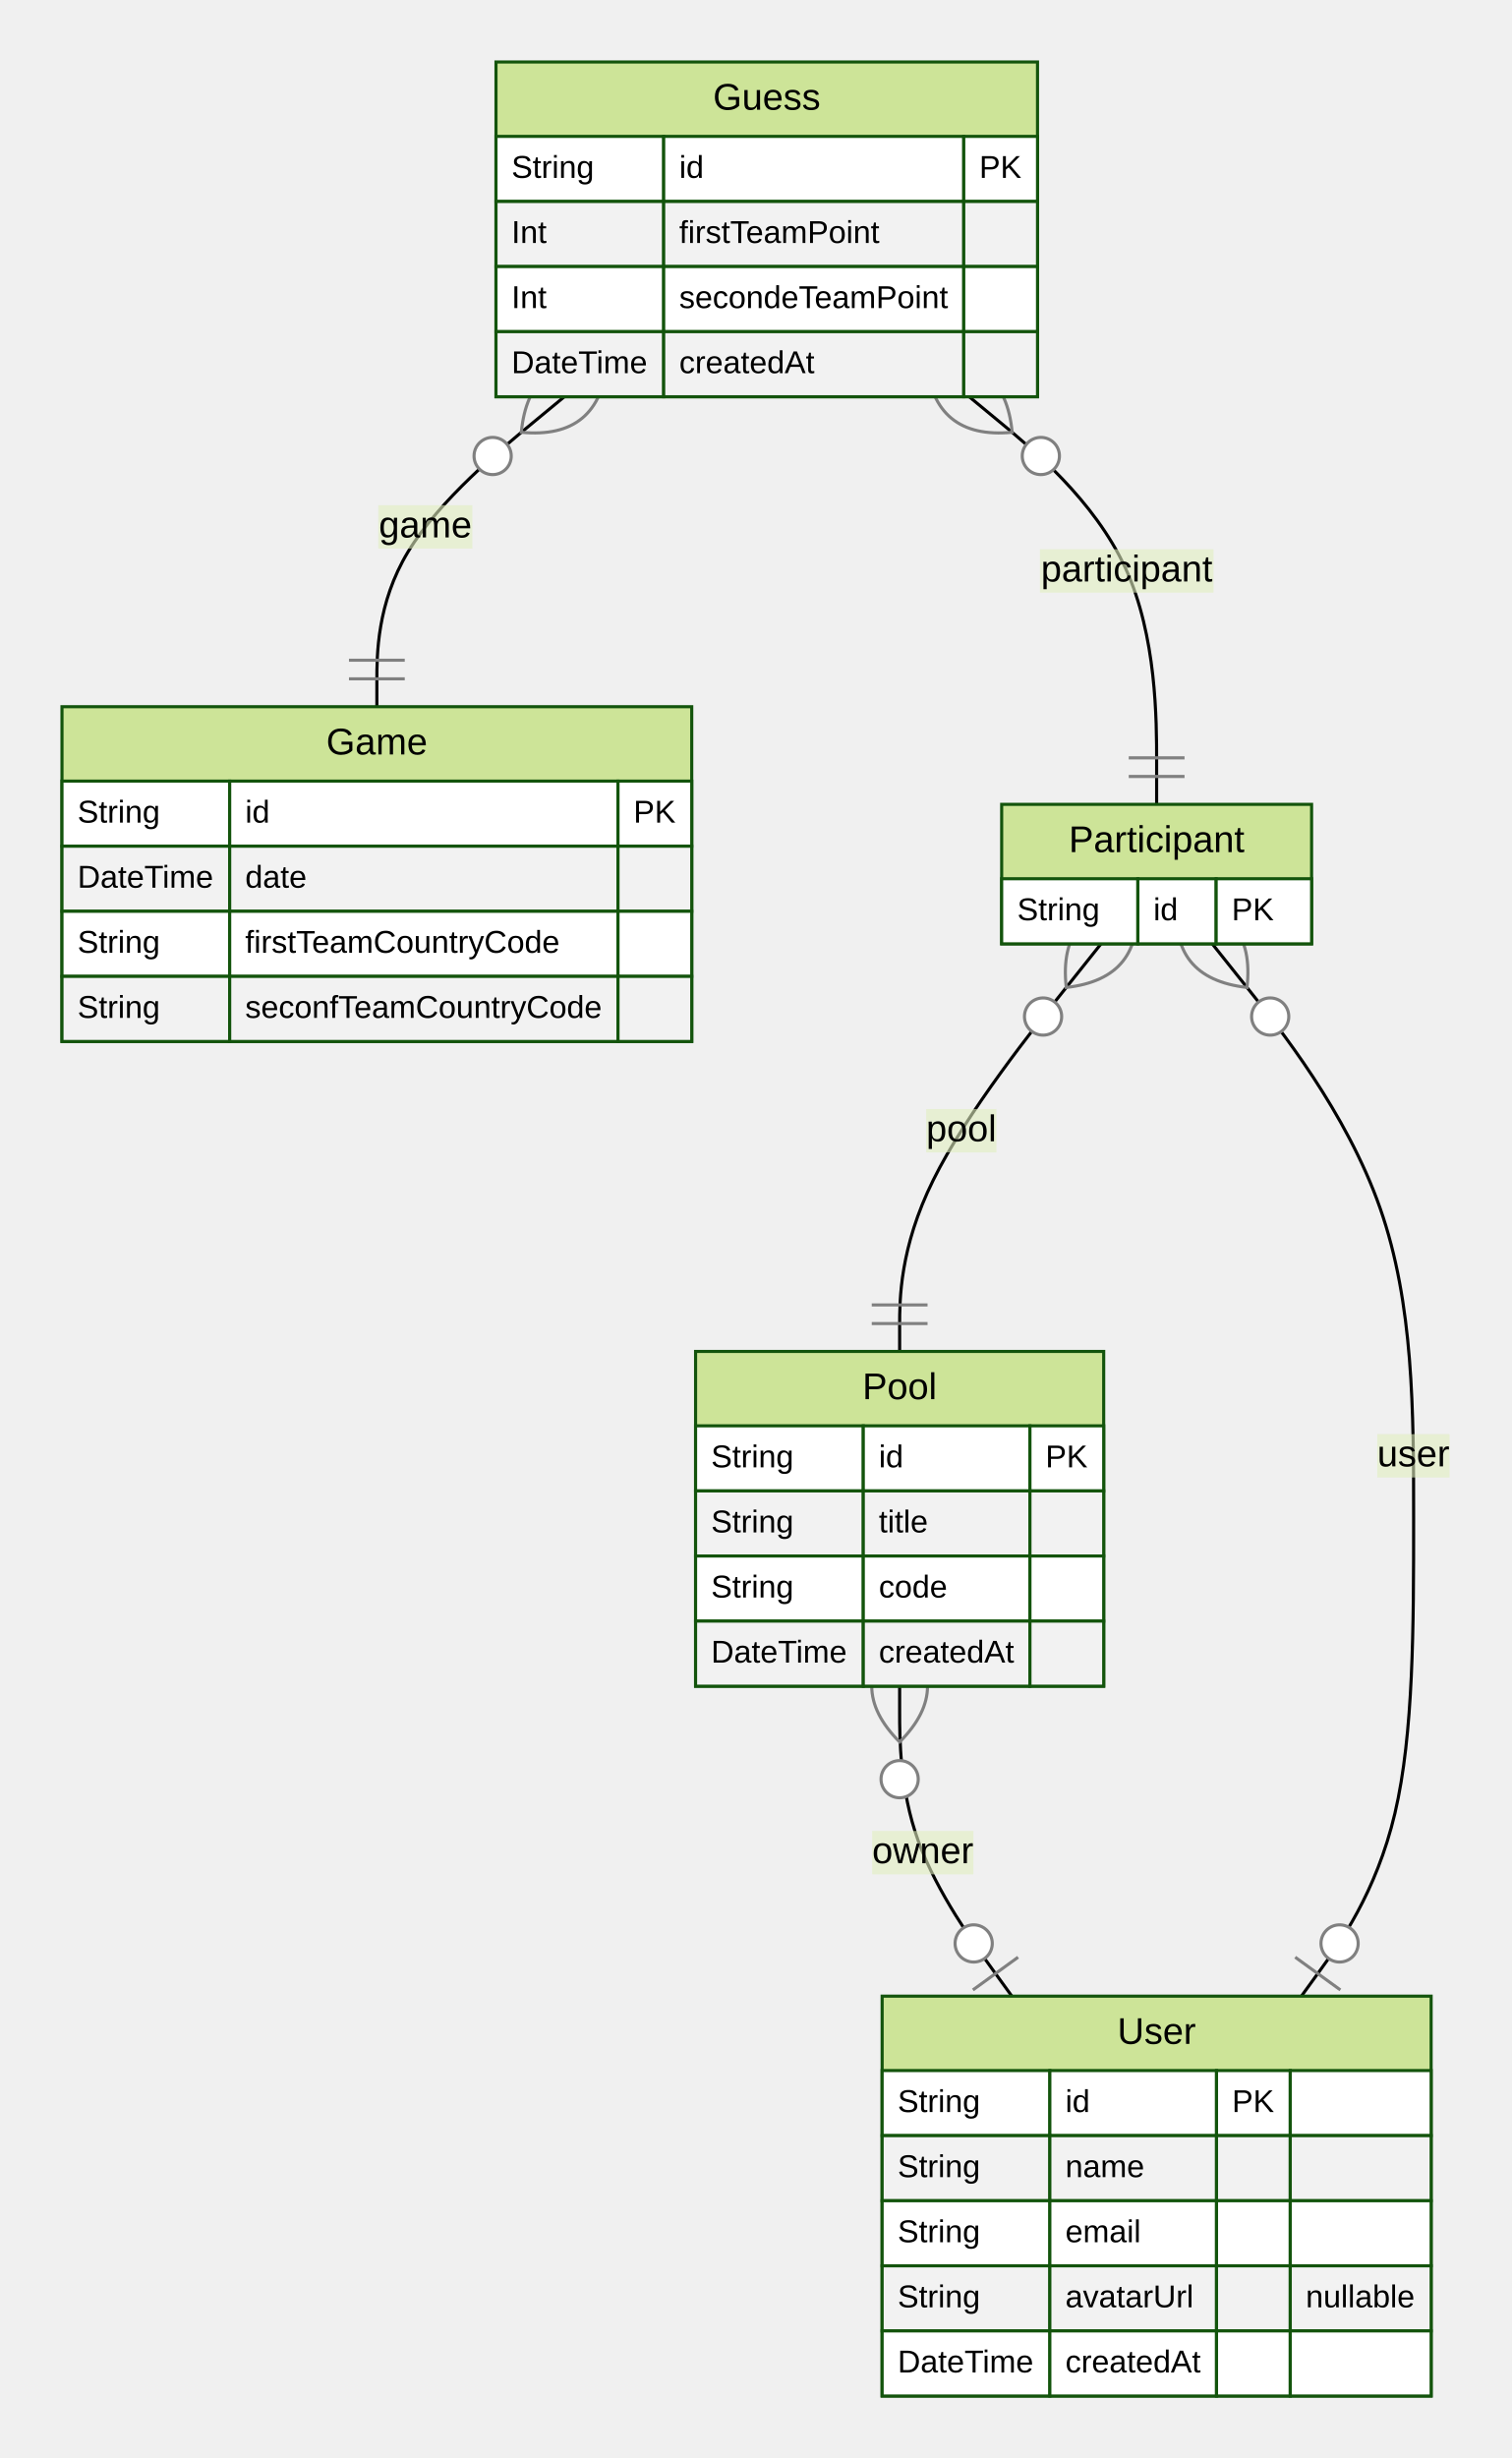
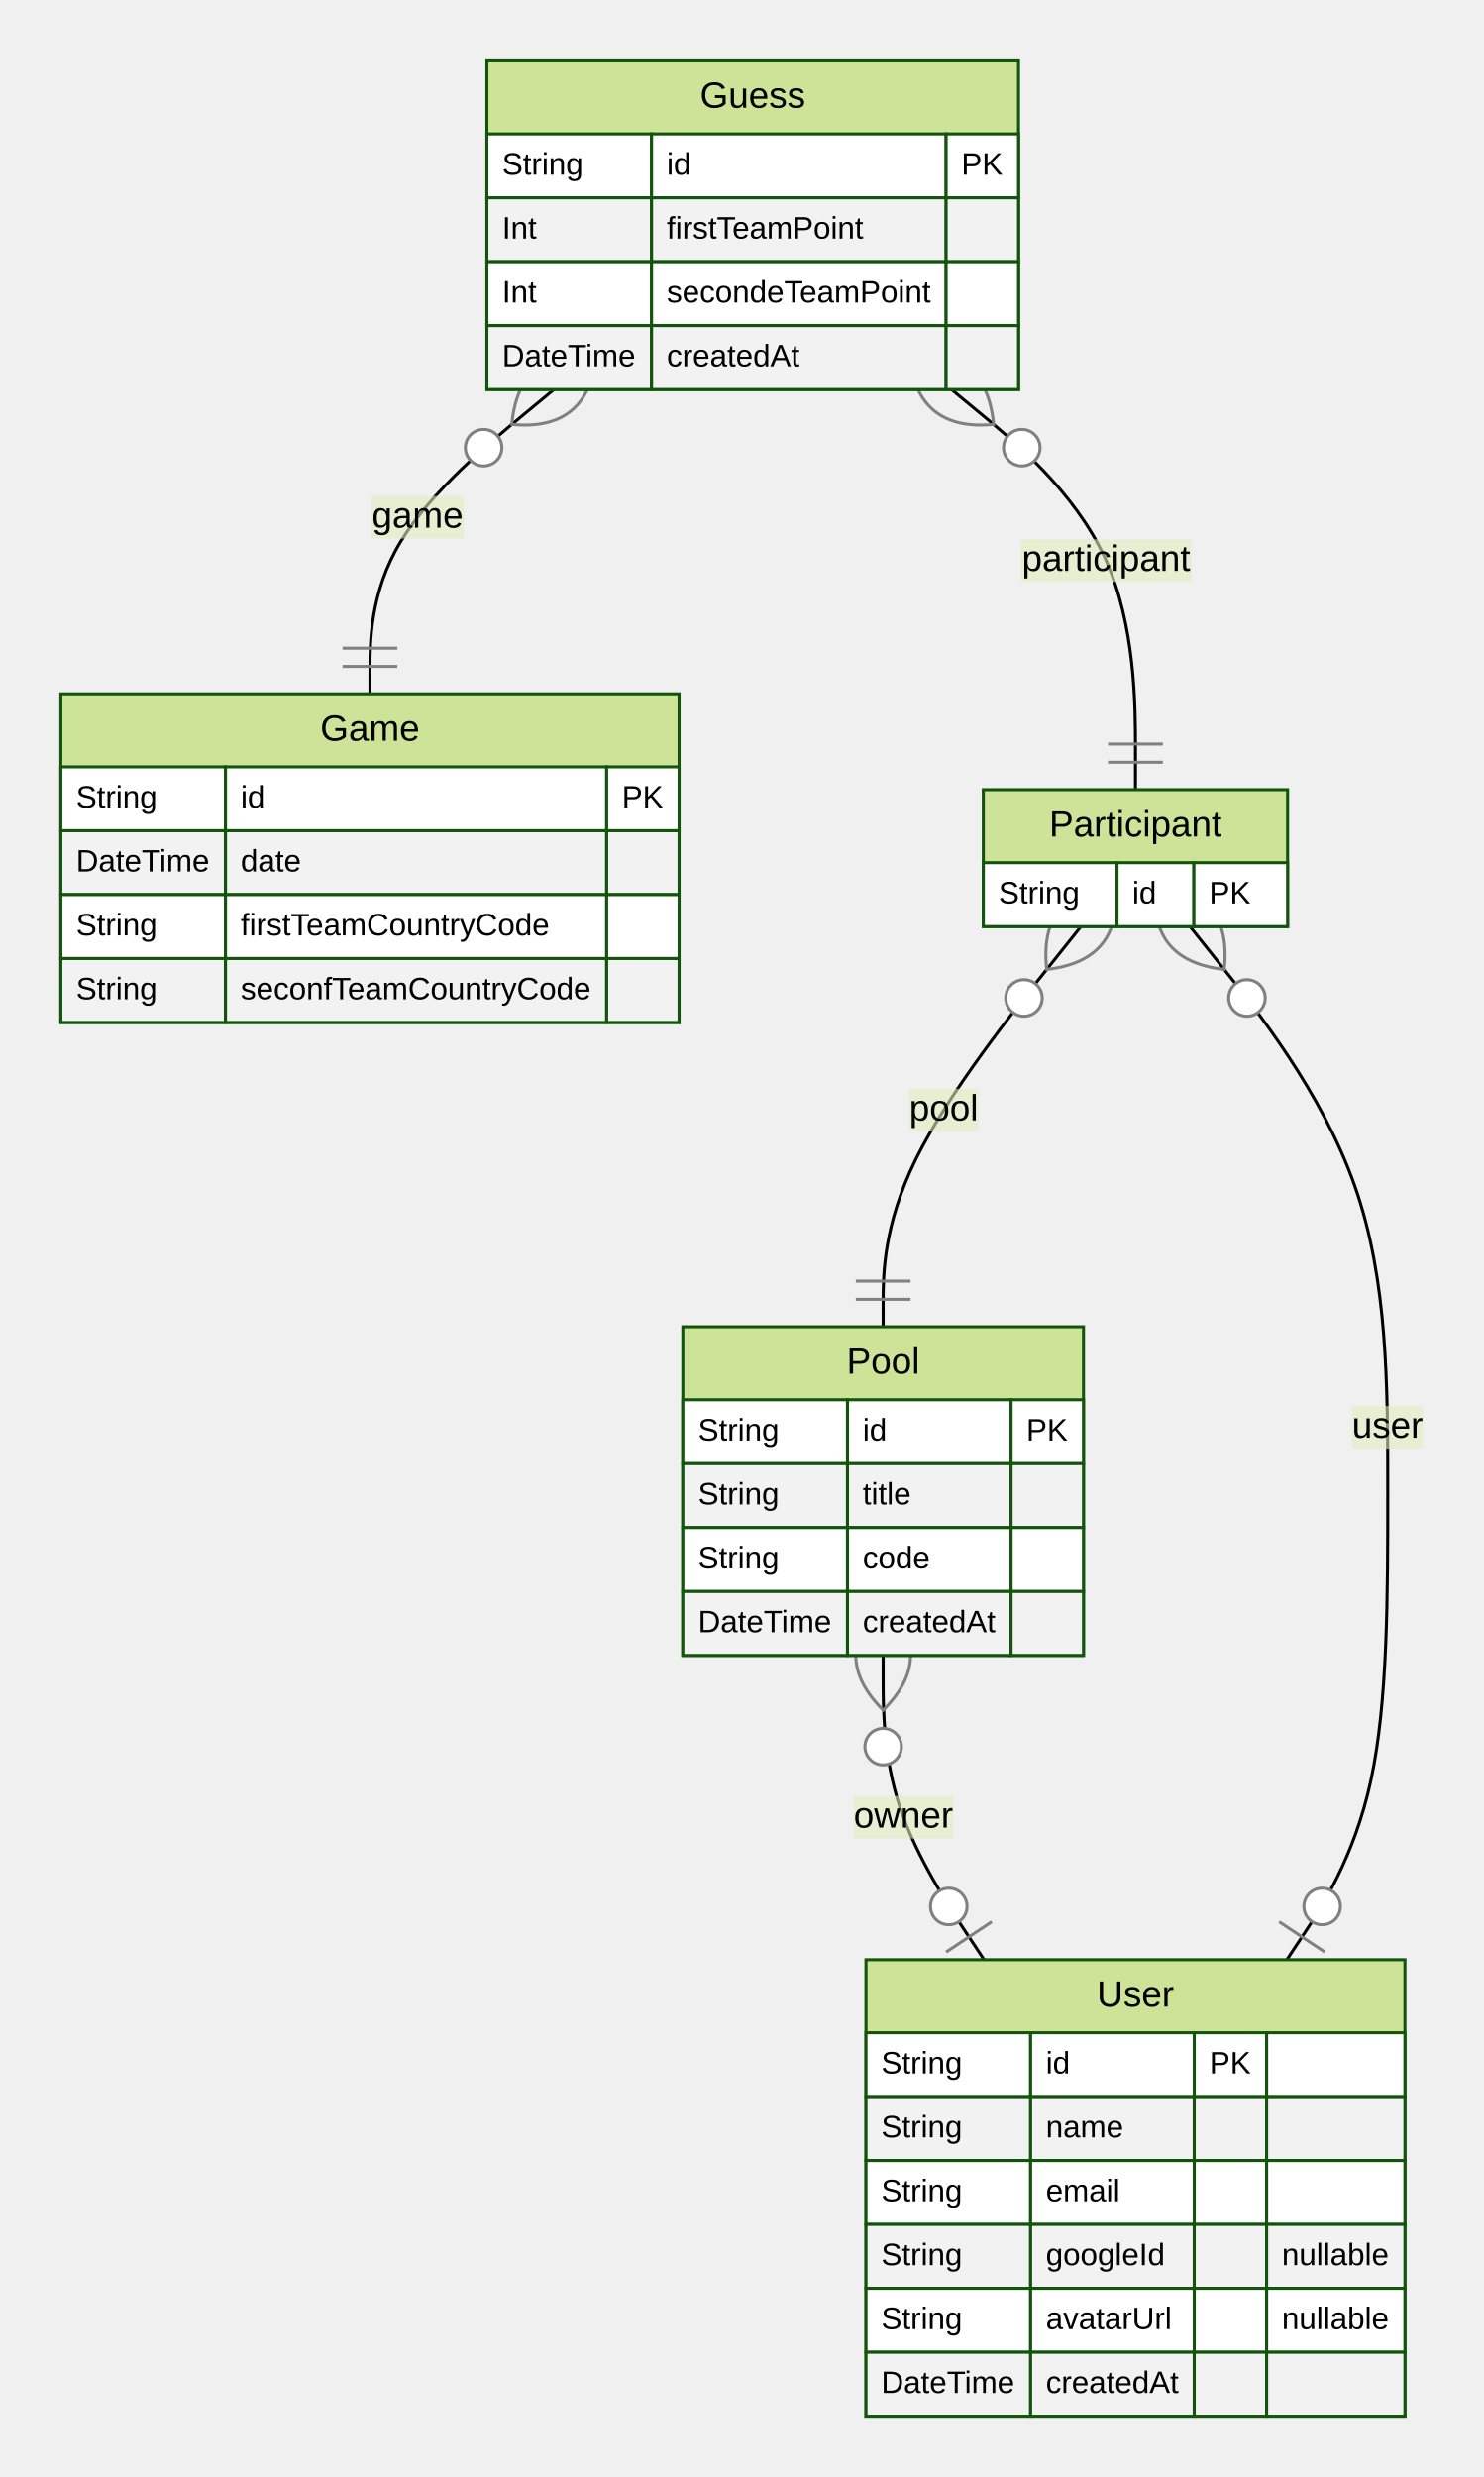
- <svg xmlns="http://www.w3.org/2000/svg" aria-labelledby="chart-title-mermaid-0 chart-desc-mermaid-0" role="img" viewBox="0 0 487.708 793" style="max-width: 487.708px; background-color: white;" width="100%" id="mermaid-0">
+ <svg xmlns="http://www.w3.org/2000/svg" aria-labelledby="chart-title-mermaid-0 chart-desc-mermaid-0" role="img" viewBox="0 0 487.701 814" style="max-width: 487.701px; background-color: white;" width="100%" id="mermaid-0">
  <style>#mermaid-0 {font-family:"trebuchet ms",verdana,arial,sans-serif;font-size:16px;fill:#000000;}#mermaid-0 .error-icon{fill:#552222;}#mermaid-0 .error-text{fill:#552222;stroke:#552222;}#mermaid-0 .edge-thickness-normal{stroke-width:2px;}#mermaid-0 .edge-thickness-thick{stroke-width:3.5px;}#mermaid-0 .edge-pattern-solid{stroke-dasharray:0;}#mermaid-0 .edge-pattern-dashed{stroke-dasharray:3;}#mermaid-0 .edge-pattern-dotted{stroke-dasharray:2;}#mermaid-0 .marker{fill:#000000;stroke:#000000;}#mermaid-0 .marker.cross{stroke:#000000;}#mermaid-0 svg{font-family:"trebuchet ms",verdana,arial,sans-serif;font-size:16px;}#mermaid-0 .entityBox{fill:#cde498;stroke:#13540c;}#mermaid-0 .attributeBoxOdd{fill:#ffffff;stroke:#13540c;}#mermaid-0 .attributeBoxEven{fill:#f2f2f2;stroke:#13540c;}#mermaid-0 .relationshipLabelBox{fill:hsl(78.158, 58.462%, 84.51%);opacity:0.7;background-color:hsl(78.158, 58.462%, 84.51%);}#mermaid-0 .relationshipLabelBox rect{opacity:0.5;}#mermaid-0 .relationshipLine{stroke:#000000;}#mermaid-0 :root{--mermaid-font-family:"trebuchet ms",verdana,arial,sans-serif;}</style>
  <g />
  <defs>
    <marker orient="auto" markerHeight="18" markerWidth="18" refY="9" refX="0" id="ONLY_ONE_START">
      <path d="M9,0 L9,18 M15,0 L15,18" fill="none" stroke="gray" />
    </marker>
  </defs>
  <defs>
    <marker orient="auto" markerHeight="18" markerWidth="18" refY="9" refX="18" id="ONLY_ONE_END">
      <path d="M3,0 L3,18 M9,0 L9,18" fill="none" stroke="gray" />
    </marker>
  </defs>
  <defs>
    <marker orient="auto" markerHeight="18" markerWidth="30" refY="9" refX="0" id="ZERO_OR_ONE_START">
      <circle r="6" cy="9" cx="21" fill="white" stroke="gray" />
      <path d="M9,0 L9,18" fill="none" stroke="gray" />
    </marker>
  </defs>
  <defs>
    <marker orient="auto" markerHeight="18" markerWidth="30" refY="9" refX="30" id="ZERO_OR_ONE_END">
      <circle r="6" cy="9" cx="9" fill="white" stroke="gray" />
      <path d="M21,0 L21,18" fill="none" stroke="gray" />
    </marker>
  </defs>
  <defs>
    <marker orient="auto" markerHeight="36" markerWidth="45" refY="18" refX="18" id="ONE_OR_MORE_START">
      <path d="M0,18 Q 18,0 36,18 Q 18,36 0,18 M42,9 L42,27" fill="none" stroke="gray" />
    </marker>
  </defs>
  <defs>
    <marker orient="auto" markerHeight="36" markerWidth="45" refY="18" refX="27" id="ONE_OR_MORE_END">
      <path d="M3,9 L3,27 M9,18 Q27,0 45,18 Q27,36 9,18" fill="none" stroke="gray" />
    </marker>
  </defs>
  <defs>
    <marker orient="auto" markerHeight="36" markerWidth="57" refY="18" refX="18" id="ZERO_OR_MORE_START">
      <circle r="6" cy="18" cx="48" fill="white" stroke="gray" />
      <path d="M0,18 Q18,0 36,18 Q18,36 0,18" fill="none" stroke="gray" />
    </marker>
  </defs>
  <defs>
    <marker orient="auto" markerHeight="36" markerWidth="57" refY="18" refX="39" id="ZERO_OR_MORE_END">
      <circle r="6" cy="18" cx="9" fill="white" stroke="gray" />
      <path d="M21,18 Q39,0 57,18 Q39,36 21,18" fill="none" stroke="gray" />
    </marker>
  </defs>
-   <path marker-start="url(#ZERO_OR_MORE_START)" marker-end="url(#ZERO_OR_ONE_END)" fill="none" stroke="gray" d="M290.273,544L290.273,552.333C290.273,560.667,290.273,577.333,296.308,594C302.343,610.667,314.413,627.333,320.448,635.667L326.483,644" class="er relationshipLine" />
+   <path marker-start="url(#ZERO_OR_MORE_START)" marker-end="url(#ZERO_OR_ONE_END)" fill="none" stroke="gray" d="M290.273,544L290.273,552.333C290.273,560.667,290.273,577.333,295.801,594C301.329,610.667,312.385,627.333,317.913,635.667L323.441,644" class="er relationshipLine" />
  <path marker-start="url(#ZERO_OR_MORE_START)" marker-end="url(#ONLY_ONE_END)" fill="none" stroke="gray" d="M182.077,128L171.997,136.333C161.917,144.667,141.757,161.333,131.677,178C121.597,194.667,121.597,211.333,121.597,219.667L121.597,228" class="er relationshipLine" />
  <path marker-start="url(#ZERO_OR_MORE_START)" marker-end="url(#ONLY_ONE_END)" fill="none" stroke="gray" d="M312.714,128L322.794,136.333C332.874,144.667,353.034,161.333,363.114,183.25C373.194,205.167,373.194,232.333,373.194,245.917L373.194,259.5" class="er relationshipLine" />
  <path marker-start="url(#ZERO_OR_MORE_START)" marker-end="url(#ONLY_ONE_END)" fill="none" stroke="gray" d="M355.254,304.5L344.424,318.083C333.594,331.667,311.933,358.833,301.103,380.75C290.273,402.667,290.273,419.333,290.273,427.667L290.273,436" class="er relationshipLine" />
-   <path marker-start="url(#ZERO_OR_MORE_START)" marker-end="url(#ZERO_OR_ONE_END)" fill="none" stroke="gray" d="M391.133,304.5L401.963,318.083C412.793,331.667,434.454,358.833,445.284,389.75C456.114,420.667,456.114,455.333,456.114,490C456.114,524.667,456.114,559.333,450.079,585C444.044,610.667,431.974,627.333,425.939,635.667L419.904,644" class="er relationshipLine" />
+   <path marker-start="url(#ZERO_OR_MORE_START)" marker-end="url(#ZERO_OR_ONE_END)" fill="none" stroke="gray" d="M391.133,304.5L401.963,318.083C412.793,331.667,434.454,358.833,445.284,389.75C456.114,420.667,456.114,455.333,456.114,490C456.114,524.667,456.114,559.333,450.586,585C445.058,610.667,434.002,627.333,428.474,635.667L422.946,644" class="er relationshipLine" />
  <g transform="translate(224.4313,436 )" id="Pool">
    <rect height="108" width="131.683" y="0" x="0" stroke="gray" fill-opacity="100%" fill="honeydew" class="er entityBox" />
    <text transform="translate(65.84149,12)" style="font-family: &quot;trebuchet ms&quot;, verdana, arial, sans-serif;; font-size: 12px" text-anchor="middle" dominant-baseline="middle" y="0" x="0" id="entity-Pool" class="er entityLabel">Pool</text>
    <rect height="21" width="54.113" y="24" x="0" stroke="gray" fill-opacity="100%" fill="honeydew" class="er attributeBoxOdd" />
    <text transform="translate(5,34.5)" style="font-family: &quot;trebuchet ms&quot;, verdana, arial, sans-serif;; font-size: 10.2px" text-anchor="left" dominant-baseline="middle" y="0" x="0" id="entity-Pool-attr-1-type" class="er entityLabel">String</text>
    <rect height="21" width="53.775" y="24" x="54.113" stroke="gray" fill-opacity="100%" fill="honeydew" class="er attributeBoxOdd" />
    <text transform="translate(59.11313,34.5)" style="font-family: &quot;trebuchet ms&quot;, verdana, arial, sans-serif;; font-size: 10.2px" text-anchor="left" dominant-baseline="middle" y="0" x="0" id="entity-Pool-attr-1-name" class="er entityLabel">id</text>
    <rect height="21" width="23.795" y="24" x="107.888" stroke="gray" fill-opacity="100%" fill="honeydew" class="er attributeBoxOdd" />
    <text transform="translate(112.888,34.5)" style="font-family: &quot;trebuchet ms&quot;, verdana, arial, sans-serif;; font-size: 10.2px" text-anchor="left" dominant-baseline="middle" y="0" x="0" id="entity-Pool-attr-1-key" class="er entityLabel">PK</text>
    <rect height="21" width="54.113" y="45" x="0" stroke="gray" fill-opacity="100%" fill="honeydew" class="er attributeBoxEven" />
    <text transform="translate(5,55.5)" style="font-family: &quot;trebuchet ms&quot;, verdana, arial, sans-serif;; font-size: 10.2px" text-anchor="left" dominant-baseline="middle" y="0" x="0" id="entity-Pool-attr-2-type" class="er entityLabel">String</text>
    <rect height="21" width="53.775" y="45" x="54.113" stroke="gray" fill-opacity="100%" fill="honeydew" class="er attributeBoxEven" />
    <text transform="translate(59.11313,55.5)" style="font-family: &quot;trebuchet ms&quot;, verdana, arial, sans-serif;; font-size: 10.2px" text-anchor="left" dominant-baseline="middle" y="0" x="0" id="entity-Pool-attr-2-name" class="er entityLabel">title</text>
    <rect height="21" width="23.795" y="45" x="107.888" stroke="gray" fill-opacity="100%" fill="honeydew" class="er attributeBoxEven" />
    <text transform="translate(112.888,55.5)" style="font-family: &quot;trebuchet ms&quot;, verdana, arial, sans-serif;; font-size: 10.2px" text-anchor="left" dominant-baseline="middle" y="0" x="0" id="entity-Pool-attr-2-key" class="er entityLabel" />
    <rect height="21" width="54.113" y="66" x="0" stroke="gray" fill-opacity="100%" fill="honeydew" class="er attributeBoxOdd" />
    <text transform="translate(5,76.5)" style="font-family: &quot;trebuchet ms&quot;, verdana, arial, sans-serif;; font-size: 10.2px" text-anchor="left" dominant-baseline="middle" y="0" x="0" id="entity-Pool-attr-3-type" class="er entityLabel">String</text>
    <rect height="21" width="53.775" y="66" x="54.113" stroke="gray" fill-opacity="100%" fill="honeydew" class="er attributeBoxOdd" />
    <text transform="translate(59.11313,76.5)" style="font-family: &quot;trebuchet ms&quot;, verdana, arial, sans-serif;; font-size: 10.2px" text-anchor="left" dominant-baseline="middle" y="0" x="0" id="entity-Pool-attr-3-name" class="er entityLabel">code</text>
    <rect height="21" width="23.795" y="66" x="107.888" stroke="gray" fill-opacity="100%" fill="honeydew" class="er attributeBoxOdd" />
    <text transform="translate(112.888,76.5)" style="font-family: &quot;trebuchet ms&quot;, verdana, arial, sans-serif;; font-size: 10.2px" text-anchor="left" dominant-baseline="middle" y="0" x="0" id="entity-Pool-attr-3-key" class="er entityLabel" />
    <rect height="21" width="54.113" y="87" x="0" stroke="gray" fill-opacity="100%" fill="honeydew" class="er attributeBoxEven" />
    <text transform="translate(5,97.5)" style="font-family: &quot;trebuchet ms&quot;, verdana, arial, sans-serif;; font-size: 10.2px" text-anchor="left" dominant-baseline="middle" y="0" x="0" id="entity-Pool-attr-4-type" class="er entityLabel">DateTime</text>
    <rect height="21" width="53.775" y="87" x="54.113" stroke="gray" fill-opacity="100%" fill="honeydew" class="er attributeBoxEven" />
    <text transform="translate(59.11313,97.5)" style="font-family: &quot;trebuchet ms&quot;, verdana, arial, sans-serif;; font-size: 10.2px" text-anchor="left" dominant-baseline="middle" y="0" x="0" id="entity-Pool-attr-4-name" class="er entityLabel">createdAt</text>
    <rect height="21" width="23.795" y="87" x="107.888" stroke="gray" fill-opacity="100%" fill="honeydew" class="er attributeBoxEven" />
    <text transform="translate(112.888,97.5)" style="font-family: &quot;trebuchet ms&quot;, verdana, arial, sans-serif;; font-size: 10.2px" text-anchor="left" dominant-baseline="middle" y="0" x="0" id="entity-Pool-attr-4-key" class="er entityLabel" />
  </g>
  <g transform="translate(284.6254,644 )" id="User">
-     <rect height="129" width="177.136" y="0" x="0" stroke="gray" fill-opacity="100%" fill="honeydew" class="er entityBox" />
+     <rect height="150" width="177.136" y="0" x="0" stroke="gray" fill-opacity="100%" fill="honeydew" class="er entityBox" />
    <text transform="translate(88.5681,12)" style="font-family: &quot;trebuchet ms&quot;, verdana, arial, sans-serif;; font-size: 12px" text-anchor="middle" dominant-baseline="middle" y="0" x="0" id="entity-User" class="er entityLabel">User</text>
    <rect height="21" width="54.113" y="24" x="0" stroke="gray" fill-opacity="100%" fill="honeydew" class="er attributeBoxOdd" />
    <text transform="translate(5,34.5)" style="font-family: &quot;trebuchet ms&quot;, verdana, arial, sans-serif;; font-size: 10.2px" text-anchor="left" dominant-baseline="middle" y="0" x="0" id="entity-User-attr-1-type" class="er entityLabel">String</text>
    <rect height="21" width="53.775" y="24" x="54.113" stroke="gray" fill-opacity="100%" fill="honeydew" class="er attributeBoxOdd" />
    <text transform="translate(59.11313,34.5)" style="font-family: &quot;trebuchet ms&quot;, verdana, arial, sans-serif;; font-size: 10.2px" text-anchor="left" dominant-baseline="middle" y="0" x="0" id="entity-User-attr-1-name" class="er entityLabel">id</text>
    <rect height="21" width="23.795" y="24" x="107.888" stroke="gray" fill-opacity="100%" fill="honeydew" class="er attributeBoxOdd" />
    <text transform="translate(112.888,34.5)" style="font-family: &quot;trebuchet ms&quot;, verdana, arial, sans-serif;; font-size: 10.2px" text-anchor="left" dominant-baseline="middle" y="0" x="0" id="entity-User-attr-1-key" class="er entityLabel">PK</text>
    <rect height="21" width="45.453" y="24" x="131.683" stroke="gray" fill-opacity="100%" fill="honeydew" class="er attributeBoxOdd" />
    <text transform="translate(136.683,34.5)" style="font-family: &quot;trebuchet ms&quot;, verdana, arial, sans-serif;; font-size: 10.2px" text-anchor="left" dominant-baseline="middle" y="0" x="0" id="entity-User-attr-1-comment" class="er entityLabel" />
    <rect height="21" width="54.113" y="45" x="0" stroke="gray" fill-opacity="100%" fill="honeydew" class="er attributeBoxEven" />
    <text transform="translate(5,55.5)" style="font-family: &quot;trebuchet ms&quot;, verdana, arial, sans-serif;; font-size: 10.2px" text-anchor="left" dominant-baseline="middle" y="0" x="0" id="entity-User-attr-2-type" class="er entityLabel">String</text>
    <rect height="21" width="53.775" y="45" x="54.113" stroke="gray" fill-opacity="100%" fill="honeydew" class="er attributeBoxEven" />
    <text transform="translate(59.11313,55.5)" style="font-family: &quot;trebuchet ms&quot;, verdana, arial, sans-serif;; font-size: 10.2px" text-anchor="left" dominant-baseline="middle" y="0" x="0" id="entity-User-attr-2-name" class="er entityLabel">name</text>
    <rect height="21" width="23.795" y="45" x="107.888" stroke="gray" fill-opacity="100%" fill="honeydew" class="er attributeBoxEven" />
    <text transform="translate(112.888,55.5)" style="font-family: &quot;trebuchet ms&quot;, verdana, arial, sans-serif;; font-size: 10.2px" text-anchor="left" dominant-baseline="middle" y="0" x="0" id="entity-User-attr-2-key" class="er entityLabel" />
    <rect height="21" width="45.453" y="45" x="131.683" stroke="gray" fill-opacity="100%" fill="honeydew" class="er attributeBoxEven" />
    <text transform="translate(136.683,55.5)" style="font-family: &quot;trebuchet ms&quot;, verdana, arial, sans-serif;; font-size: 10.2px" text-anchor="left" dominant-baseline="middle" y="0" x="0" id="entity-User-attr-2-comment" class="er entityLabel" />
    <rect height="21" width="54.113" y="66" x="0" stroke="gray" fill-opacity="100%" fill="honeydew" class="er attributeBoxOdd" />
    <text transform="translate(5,76.5)" style="font-family: &quot;trebuchet ms&quot;, verdana, arial, sans-serif;; font-size: 10.2px" text-anchor="left" dominant-baseline="middle" y="0" x="0" id="entity-User-attr-3-type" class="er entityLabel">String</text>
    <rect height="21" width="53.775" y="66" x="54.113" stroke="gray" fill-opacity="100%" fill="honeydew" class="er attributeBoxOdd" />
    <text transform="translate(59.11313,76.5)" style="font-family: &quot;trebuchet ms&quot;, verdana, arial, sans-serif;; font-size: 10.2px" text-anchor="left" dominant-baseline="middle" y="0" x="0" id="entity-User-attr-3-name" class="er entityLabel">email</text>
    <rect height="21" width="23.795" y="66" x="107.888" stroke="gray" fill-opacity="100%" fill="honeydew" class="er attributeBoxOdd" />
    <text transform="translate(112.888,76.5)" style="font-family: &quot;trebuchet ms&quot;, verdana, arial, sans-serif;; font-size: 10.2px" text-anchor="left" dominant-baseline="middle" y="0" x="0" id="entity-User-attr-3-key" class="er entityLabel" />
    <rect height="21" width="45.453" y="66" x="131.683" stroke="gray" fill-opacity="100%" fill="honeydew" class="er attributeBoxOdd" />
    <text transform="translate(136.683,76.5)" style="font-family: &quot;trebuchet ms&quot;, verdana, arial, sans-serif;; font-size: 10.2px" text-anchor="left" dominant-baseline="middle" y="0" x="0" id="entity-User-attr-3-comment" class="er entityLabel" />
    <rect height="21" width="54.113" y="87" x="0" stroke="gray" fill-opacity="100%" fill="honeydew" class="er attributeBoxEven" />
    <text transform="translate(5,97.5)" style="font-family: &quot;trebuchet ms&quot;, verdana, arial, sans-serif;; font-size: 10.2px" text-anchor="left" dominant-baseline="middle" y="0" x="0" id="entity-User-attr-4-type" class="er entityLabel">String</text>
    <rect height="21" width="53.775" y="87" x="54.113" stroke="gray" fill-opacity="100%" fill="honeydew" class="er attributeBoxEven" />
-     <text transform="translate(59.11313,97.5)" style="font-family: &quot;trebuchet ms&quot;, verdana, arial, sans-serif;; font-size: 10.2px" text-anchor="left" dominant-baseline="middle" y="0" x="0" id="entity-User-attr-4-name" class="er entityLabel">avatarUrl</text>
+     <text transform="translate(59.11313,97.5)" style="font-family: &quot;trebuchet ms&quot;, verdana, arial, sans-serif;; font-size: 10.2px" text-anchor="left" dominant-baseline="middle" y="0" x="0" id="entity-User-attr-4-name" class="er entityLabel">googleId</text>
    <rect height="21" width="23.795" y="87" x="107.888" stroke="gray" fill-opacity="100%" fill="honeydew" class="er attributeBoxEven" />
    <text transform="translate(112.888,97.5)" style="font-family: &quot;trebuchet ms&quot;, verdana, arial, sans-serif;; font-size: 10.2px" text-anchor="left" dominant-baseline="middle" y="0" x="0" id="entity-User-attr-4-key" class="er entityLabel" />
    <rect height="21" width="45.453" y="87" x="131.683" stroke="gray" fill-opacity="100%" fill="honeydew" class="er attributeBoxEven" />
    <text transform="translate(136.683,97.5)" style="font-family: &quot;trebuchet ms&quot;, verdana, arial, sans-serif;; font-size: 10.2px" text-anchor="left" dominant-baseline="middle" y="0" x="0" id="entity-User-attr-4-comment" class="er entityLabel">nullable</text>
    <rect height="21" width="54.113" y="108" x="0" stroke="gray" fill-opacity="100%" fill="honeydew" class="er attributeBoxOdd" />
-     <text transform="translate(5,118.5)" style="font-family: &quot;trebuchet ms&quot;, verdana, arial, sans-serif;; font-size: 10.2px" text-anchor="left" dominant-baseline="middle" y="0" x="0" id="entity-User-attr-5-type" class="er entityLabel">DateTime</text>
+     <text transform="translate(5,118.5)" style="font-family: &quot;trebuchet ms&quot;, verdana, arial, sans-serif;; font-size: 10.2px" text-anchor="left" dominant-baseline="middle" y="0" x="0" id="entity-User-attr-5-type" class="er entityLabel">String</text>
    <rect height="21" width="53.775" y="108" x="54.113" stroke="gray" fill-opacity="100%" fill="honeydew" class="er attributeBoxOdd" />
-     <text transform="translate(59.11313,118.5)" style="font-family: &quot;trebuchet ms&quot;, verdana, arial, sans-serif;; font-size: 10.2px" text-anchor="left" dominant-baseline="middle" y="0" x="0" id="entity-User-attr-5-name" class="er entityLabel">createdAt</text>
+     <text transform="translate(59.11313,118.5)" style="font-family: &quot;trebuchet ms&quot;, verdana, arial, sans-serif;; font-size: 10.2px" text-anchor="left" dominant-baseline="middle" y="0" x="0" id="entity-User-attr-5-name" class="er entityLabel">avatarUrl</text>
    <rect height="21" width="23.795" y="108" x="107.888" stroke="gray" fill-opacity="100%" fill="honeydew" class="er attributeBoxOdd" />
    <text transform="translate(112.888,118.5)" style="font-family: &quot;trebuchet ms&quot;, verdana, arial, sans-serif;; font-size: 10.2px" text-anchor="left" dominant-baseline="middle" y="0" x="0" id="entity-User-attr-5-key" class="er entityLabel" />
    <rect height="21" width="45.453" y="108" x="131.683" stroke="gray" fill-opacity="100%" fill="honeydew" class="er attributeBoxOdd" />
-     <text transform="translate(136.683,118.5)" style="font-family: &quot;trebuchet ms&quot;, verdana, arial, sans-serif;; font-size: 10.2px" text-anchor="left" dominant-baseline="middle" y="0" x="0" id="entity-User-attr-5-comment" class="er entityLabel" />
+     <text transform="translate(136.683,118.5)" style="font-family: &quot;trebuchet ms&quot;, verdana, arial, sans-serif;; font-size: 10.2px" text-anchor="left" dominant-baseline="middle" y="0" x="0" id="entity-User-attr-5-comment" class="er entityLabel">nullable</text>
+     <rect height="21" width="54.113" y="129" x="0" stroke="gray" fill-opacity="100%" fill="honeydew" class="er attributeBoxEven" />
+     <text transform="translate(5,139.5)" style="font-family: &quot;trebuchet ms&quot;, verdana, arial, sans-serif;; font-size: 10.2px" text-anchor="left" dominant-baseline="middle" y="0" x="0" id="entity-User-attr-6-type" class="er entityLabel">DateTime</text>
+     <rect height="21" width="53.775" y="129" x="54.113" stroke="gray" fill-opacity="100%" fill="honeydew" class="er attributeBoxEven" />
+     <text transform="translate(59.11313,139.5)" style="font-family: &quot;trebuchet ms&quot;, verdana, arial, sans-serif;; font-size: 10.2px" text-anchor="left" dominant-baseline="middle" y="0" x="0" id="entity-User-attr-6-name" class="er entityLabel">createdAt</text>
+     <rect height="21" width="23.795" y="129" x="107.888" stroke="gray" fill-opacity="100%" fill="honeydew" class="er attributeBoxEven" />
+     <text transform="translate(112.888,139.5)" style="font-family: &quot;trebuchet ms&quot;, verdana, arial, sans-serif;; font-size: 10.2px" text-anchor="left" dominant-baseline="middle" y="0" x="0" id="entity-User-attr-6-key" class="er entityLabel" />
+     <rect height="21" width="45.453" y="129" x="131.683" stroke="gray" fill-opacity="100%" fill="honeydew" class="er attributeBoxEven" />
+     <text transform="translate(136.683,139.5)" style="font-family: &quot;trebuchet ms&quot;, verdana, arial, sans-serif;; font-size: 10.2px" text-anchor="left" dominant-baseline="middle" y="0" x="0" id="entity-User-attr-6-comment" class="er entityLabel" />
  </g>
  <g transform="translate(20,228 )" id="Game">
    <rect height="108" width="203.194" y="0" x="0" stroke="gray" fill-opacity="100%" fill="honeydew" class="er entityBox" />
    <text transform="translate(101.5968,12)" style="font-family: &quot;trebuchet ms&quot;, verdana, arial, sans-serif;; font-size: 12px" text-anchor="middle" dominant-baseline="middle" y="0" x="0" id="entity-Game" class="er entityLabel">Game</text>
    <rect height="21" width="54.113" y="24" x="0" stroke="gray" fill-opacity="100%" fill="honeydew" class="er attributeBoxOdd" />
    <text transform="translate(5,34.5)" style="font-family: &quot;trebuchet ms&quot;, verdana, arial, sans-serif;; font-size: 10.2px" text-anchor="left" dominant-baseline="middle" y="0" x="0" id="entity-Game-attr-1-type" class="er entityLabel">String</text>
    <rect height="21" width="125.285" y="24" x="54.113" stroke="gray" fill-opacity="100%" fill="honeydew" class="er attributeBoxOdd" />
    <text transform="translate(59.11313,34.5)" style="font-family: &quot;trebuchet ms&quot;, verdana, arial, sans-serif;; font-size: 10.2px" text-anchor="left" dominant-baseline="middle" y="0" x="0" id="entity-Game-attr-1-name" class="er entityLabel">id</text>
    <rect height="21" width="23.795" y="24" x="179.399" stroke="gray" fill-opacity="100%" fill="honeydew" class="er attributeBoxOdd" />
    <text transform="translate(184.3985,34.5)" style="font-family: &quot;trebuchet ms&quot;, verdana, arial, sans-serif;; font-size: 10.2px" text-anchor="left" dominant-baseline="middle" y="0" x="0" id="entity-Game-attr-1-key" class="er entityLabel">PK</text>
    <rect height="21" width="54.113" y="45" x="0" stroke="gray" fill-opacity="100%" fill="honeydew" class="er attributeBoxEven" />
    <text transform="translate(5,55.5)" style="font-family: &quot;trebuchet ms&quot;, verdana, arial, sans-serif;; font-size: 10.2px" text-anchor="left" dominant-baseline="middle" y="0" x="0" id="entity-Game-attr-2-type" class="er entityLabel">DateTime</text>
    <rect height="21" width="125.285" y="45" x="54.113" stroke="gray" fill-opacity="100%" fill="honeydew" class="er attributeBoxEven" />
    <text transform="translate(59.11313,55.5)" style="font-family: &quot;trebuchet ms&quot;, verdana, arial, sans-serif;; font-size: 10.2px" text-anchor="left" dominant-baseline="middle" y="0" x="0" id="entity-Game-attr-2-name" class="er entityLabel">date</text>
    <rect height="21" width="23.795" y="45" x="179.399" stroke="gray" fill-opacity="100%" fill="honeydew" class="er attributeBoxEven" />
    <text transform="translate(184.3985,55.5)" style="font-family: &quot;trebuchet ms&quot;, verdana, arial, sans-serif;; font-size: 10.2px" text-anchor="left" dominant-baseline="middle" y="0" x="0" id="entity-Game-attr-2-key" class="er entityLabel" />
    <rect height="21" width="54.113" y="66" x="0" stroke="gray" fill-opacity="100%" fill="honeydew" class="er attributeBoxOdd" />
    <text transform="translate(5,76.5)" style="font-family: &quot;trebuchet ms&quot;, verdana, arial, sans-serif;; font-size: 10.2px" text-anchor="left" dominant-baseline="middle" y="0" x="0" id="entity-Game-attr-3-type" class="er entityLabel">String</text>
    <rect height="21" width="125.285" y="66" x="54.113" stroke="gray" fill-opacity="100%" fill="honeydew" class="er attributeBoxOdd" />
    <text transform="translate(59.11313,76.5)" style="font-family: &quot;trebuchet ms&quot;, verdana, arial, sans-serif;; font-size: 10.2px" text-anchor="left" dominant-baseline="middle" y="0" x="0" id="entity-Game-attr-3-name" class="er entityLabel">firstTeamCountryCode</text>
    <rect height="21" width="23.795" y="66" x="179.399" stroke="gray" fill-opacity="100%" fill="honeydew" class="er attributeBoxOdd" />
    <text transform="translate(184.3985,76.5)" style="font-family: &quot;trebuchet ms&quot;, verdana, arial, sans-serif;; font-size: 10.2px" text-anchor="left" dominant-baseline="middle" y="0" x="0" id="entity-Game-attr-3-key" class="er entityLabel" />
    <rect height="21" width="54.113" y="87" x="0" stroke="gray" fill-opacity="100%" fill="honeydew" class="er attributeBoxEven" />
    <text transform="translate(5,97.5)" style="font-family: &quot;trebuchet ms&quot;, verdana, arial, sans-serif;; font-size: 10.2px" text-anchor="left" dominant-baseline="middle" y="0" x="0" id="entity-Game-attr-4-type" class="er entityLabel">String</text>
    <rect height="21" width="125.285" y="87" x="54.113" stroke="gray" fill-opacity="100%" fill="honeydew" class="er attributeBoxEven" />
    <text transform="translate(59.11313,97.5)" style="font-family: &quot;trebuchet ms&quot;, verdana, arial, sans-serif;; font-size: 10.2px" text-anchor="left" dominant-baseline="middle" y="0" x="0" id="entity-Game-attr-4-name" class="er entityLabel">seconfTeamCountryCode</text>
    <rect height="21" width="23.795" y="87" x="179.399" stroke="gray" fill-opacity="100%" fill="honeydew" class="er attributeBoxEven" />
    <text transform="translate(184.3985,97.5)" style="font-family: &quot;trebuchet ms&quot;, verdana, arial, sans-serif;; font-size: 10.2px" text-anchor="left" dominant-baseline="middle" y="0" x="0" id="entity-Game-attr-4-key" class="er entityLabel" />
  </g>
  <g transform="translate(160.0328,20 )" id="Guess">
    <rect height="108" width="174.725" y="0" x="0" stroke="gray" fill-opacity="100%" fill="honeydew" class="er entityBox" />
    <text transform="translate(87.36239,12)" style="font-family: &quot;trebuchet ms&quot;, verdana, arial, sans-serif;; font-size: 12px" text-anchor="middle" dominant-baseline="middle" y="0" x="0" id="entity-Guess" class="er entityLabel">Guess</text>
    <rect height="21" width="54.113" y="24" x="0" stroke="gray" fill-opacity="100%" fill="honeydew" class="er attributeBoxOdd" />
    <text transform="translate(5,34.5)" style="font-family: &quot;trebuchet ms&quot;, verdana, arial, sans-serif;; font-size: 10.2px" text-anchor="left" dominant-baseline="middle" y="0" x="0" id="entity-Guess-attr-1-type" class="er entityLabel">String</text>
    <rect height="21" width="96.817" y="24" x="54.113" stroke="gray" fill-opacity="100%" fill="honeydew" class="er attributeBoxOdd" />
    <text transform="translate(59.11313,34.5)" style="font-family: &quot;trebuchet ms&quot;, verdana, arial, sans-serif;; font-size: 10.2px" text-anchor="left" dominant-baseline="middle" y="0" x="0" id="entity-Guess-attr-1-name" class="er entityLabel">id</text>
    <rect height="21" width="23.795" y="24" x="150.93" stroke="gray" fill-opacity="100%" fill="honeydew" class="er attributeBoxOdd" />
    <text transform="translate(155.9298,34.5)" style="font-family: &quot;trebuchet ms&quot;, verdana, arial, sans-serif;; font-size: 10.2px" text-anchor="left" dominant-baseline="middle" y="0" x="0" id="entity-Guess-attr-1-key" class="er entityLabel">PK</text>
    <rect height="21" width="54.113" y="45" x="0" stroke="gray" fill-opacity="100%" fill="honeydew" class="er attributeBoxEven" />
    <text transform="translate(5,55.5)" style="font-family: &quot;trebuchet ms&quot;, verdana, arial, sans-serif;; font-size: 10.2px" text-anchor="left" dominant-baseline="middle" y="0" x="0" id="entity-Guess-attr-2-type" class="er entityLabel">Int</text>
    <rect height="21" width="96.817" y="45" x="54.113" stroke="gray" fill-opacity="100%" fill="honeydew" class="er attributeBoxEven" />
    <text transform="translate(59.11313,55.5)" style="font-family: &quot;trebuchet ms&quot;, verdana, arial, sans-serif;; font-size: 10.2px" text-anchor="left" dominant-baseline="middle" y="0" x="0" id="entity-Guess-attr-2-name" class="er entityLabel">firstTeamPoint</text>
    <rect height="21" width="23.795" y="45" x="150.93" stroke="gray" fill-opacity="100%" fill="honeydew" class="er attributeBoxEven" />
    <text transform="translate(155.9298,55.5)" style="font-family: &quot;trebuchet ms&quot;, verdana, arial, sans-serif;; font-size: 10.2px" text-anchor="left" dominant-baseline="middle" y="0" x="0" id="entity-Guess-attr-2-key" class="er entityLabel" />
    <rect height="21" width="54.113" y="66" x="0" stroke="gray" fill-opacity="100%" fill="honeydew" class="er attributeBoxOdd" />
    <text transform="translate(5,76.5)" style="font-family: &quot;trebuchet ms&quot;, verdana, arial, sans-serif;; font-size: 10.2px" text-anchor="left" dominant-baseline="middle" y="0" x="0" id="entity-Guess-attr-3-type" class="er entityLabel">Int</text>
    <rect height="21" width="96.817" y="66" x="54.113" stroke="gray" fill-opacity="100%" fill="honeydew" class="er attributeBoxOdd" />
    <text transform="translate(59.11313,76.5)" style="font-family: &quot;trebuchet ms&quot;, verdana, arial, sans-serif;; font-size: 10.2px" text-anchor="left" dominant-baseline="middle" y="0" x="0" id="entity-Guess-attr-3-name" class="er entityLabel">secondeTeamPoint</text>
    <rect height="21" width="23.795" y="66" x="150.93" stroke="gray" fill-opacity="100%" fill="honeydew" class="er attributeBoxOdd" />
    <text transform="translate(155.9298,76.5)" style="font-family: &quot;trebuchet ms&quot;, verdana, arial, sans-serif;; font-size: 10.2px" text-anchor="left" dominant-baseline="middle" y="0" x="0" id="entity-Guess-attr-3-key" class="er entityLabel" />
    <rect height="21" width="54.113" y="87" x="0" stroke="gray" fill-opacity="100%" fill="honeydew" class="er attributeBoxEven" />
    <text transform="translate(5,97.5)" style="font-family: &quot;trebuchet ms&quot;, verdana, arial, sans-serif;; font-size: 10.2px" text-anchor="left" dominant-baseline="middle" y="0" x="0" id="entity-Guess-attr-4-type" class="er entityLabel">DateTime</text>
    <rect height="21" width="96.817" y="87" x="54.113" stroke="gray" fill-opacity="100%" fill="honeydew" class="er attributeBoxEven" />
    <text transform="translate(59.11313,97.5)" style="font-family: &quot;trebuchet ms&quot;, verdana, arial, sans-serif;; font-size: 10.2px" text-anchor="left" dominant-baseline="middle" y="0" x="0" id="entity-Guess-attr-4-name" class="er entityLabel">createdAt</text>
    <rect height="21" width="23.795" y="87" x="150.93" stroke="gray" fill-opacity="100%" fill="honeydew" class="er attributeBoxEven" />
    <text transform="translate(155.9298,97.5)" style="font-family: &quot;trebuchet ms&quot;, verdana, arial, sans-serif;; font-size: 10.2px" text-anchor="left" dominant-baseline="middle" y="0" x="0" id="entity-Guess-attr-4-key" class="er entityLabel" />
  </g>
  <g transform="translate(323.1935,259.5 )" id="Participant">
    <rect height="45" width="100" y="0" x="0" stroke="gray" fill-opacity="100%" fill="honeydew" class="er entityBox" />
    <text transform="translate(50,12)" style="font-family: &quot;trebuchet ms&quot;, verdana, arial, sans-serif;; font-size: 12px" text-anchor="middle" dominant-baseline="middle" y="0" x="0" id="entity-Participant" class="er entityLabel">Participant</text>
    <rect height="21" width="43.945" y="24" x="0" stroke="gray" fill-opacity="100%" fill="honeydew" class="er attributeBoxOdd" />
    <text transform="translate(5,34.5)" style="font-family: &quot;trebuchet ms&quot;, verdana, arial, sans-serif;; font-size: 10.2px" text-anchor="left" dominant-baseline="middle" y="0" x="0" id="entity-Participant-attr-1-type" class="er entityLabel">String</text>
    <rect height="21" width="25.262" y="24" x="43.945" stroke="gray" fill-opacity="100%" fill="honeydew" class="er attributeBoxOdd" />
    <text transform="translate(48.94526,34.5)" style="font-family: &quot;trebuchet ms&quot;, verdana, arial, sans-serif;; font-size: 10.2px" text-anchor="left" dominant-baseline="middle" y="0" x="0" id="entity-Participant-attr-1-name" class="er entityLabel">id</text>
    <rect height="21" width="30.793" y="24" x="69.207" stroke="gray" fill-opacity="100%" fill="honeydew" class="er attributeBoxOdd" />
    <text transform="translate(74.20681,34.5)" style="font-family: &quot;trebuchet ms&quot;, verdana, arial, sans-serif;; font-size: 10.2px" text-anchor="left" dominant-baseline="middle" y="0" x="0" id="entity-Participant-attr-1-key" class="er entityLabel">PK</text>
  </g>
-   <rect fill-opacity="85%" fill="white" height="14" width="32.688" y="590.7" x="281.4" class="er relationshipLabelBox" />
-   <text style="font-family: &quot;trebuchet ms&quot;, verdana, arial, sans-serif;; font-size: 12px" dominant-baseline="middle" text-anchor="middle" y="597.7" x="297.743" id="rel1" class="er relationshipLabel">owner</text>
+   <rect fill-opacity="85%" fill="white" height="14" width="32.688" y="590.185" x="280.579" class="er relationshipLabelBox" />
+   <text style="font-family: &quot;trebuchet ms&quot;, verdana, arial, sans-serif;; font-size: 12px" dominant-baseline="middle" text-anchor="middle" y="597.185" x="296.922" id="rel1" class="er relationshipLabel">owner</text>
  <rect fill-opacity="85%" fill="white" height="14" width="30.344" y="162.988" x="122.071" class="er relationshipLabelBox" />
  <text style="font-family: &quot;trebuchet ms&quot;, verdana, arial, sans-serif;; font-size: 12px" dominant-baseline="middle" text-anchor="middle" y="169.988" x="137.243" id="rel2" class="er relationshipLabel">game</text>
  <rect fill-opacity="85%" fill="white" height="14" width="56.031" y="177.197" x="335.526" class="er relationshipLabelBox" />
  <text style="font-family: &quot;trebuchet ms&quot;, verdana, arial, sans-serif;; font-size: 12px" dominant-baseline="middle" text-anchor="middle" y="184.197" x="363.541" id="rel3" class="er relationshipLabel">participant</text>
  <rect fill-opacity="85%" fill="white" height="14" width="22.688" y="357.795" x="298.831" class="er relationshipLabelBox" />
  <text style="font-family: &quot;trebuchet ms&quot;, verdana, arial, sans-serif;; font-size: 12px" dominant-baseline="middle" text-anchor="middle" y="364.795" x="310.175" id="rel4" class="er relationshipLabel">pool</text>
-   <rect fill-opacity="85%" fill="white" height="14" width="23.348" y="462.676" x="444.359" class="er relationshipLabelBox" />
-   <text style="font-family: &quot;trebuchet ms&quot;, verdana, arial, sans-serif;; font-size: 12px" dominant-baseline="middle" text-anchor="middle" y="469.676" x="456.033" id="rel5" class="er relationshipLabel">user</text>
+   <rect fill-opacity="85%" fill="white" height="14" width="23.348" y="462.055" x="444.351" class="er relationshipLabelBox" />
+   <text style="font-family: &quot;trebuchet ms&quot;, verdana, arial, sans-serif;; font-size: 12px" dominant-baseline="middle" text-anchor="middle" y="469.055" x="456.025" id="rel5" class="er relationshipLabel">user</text>
</svg>
